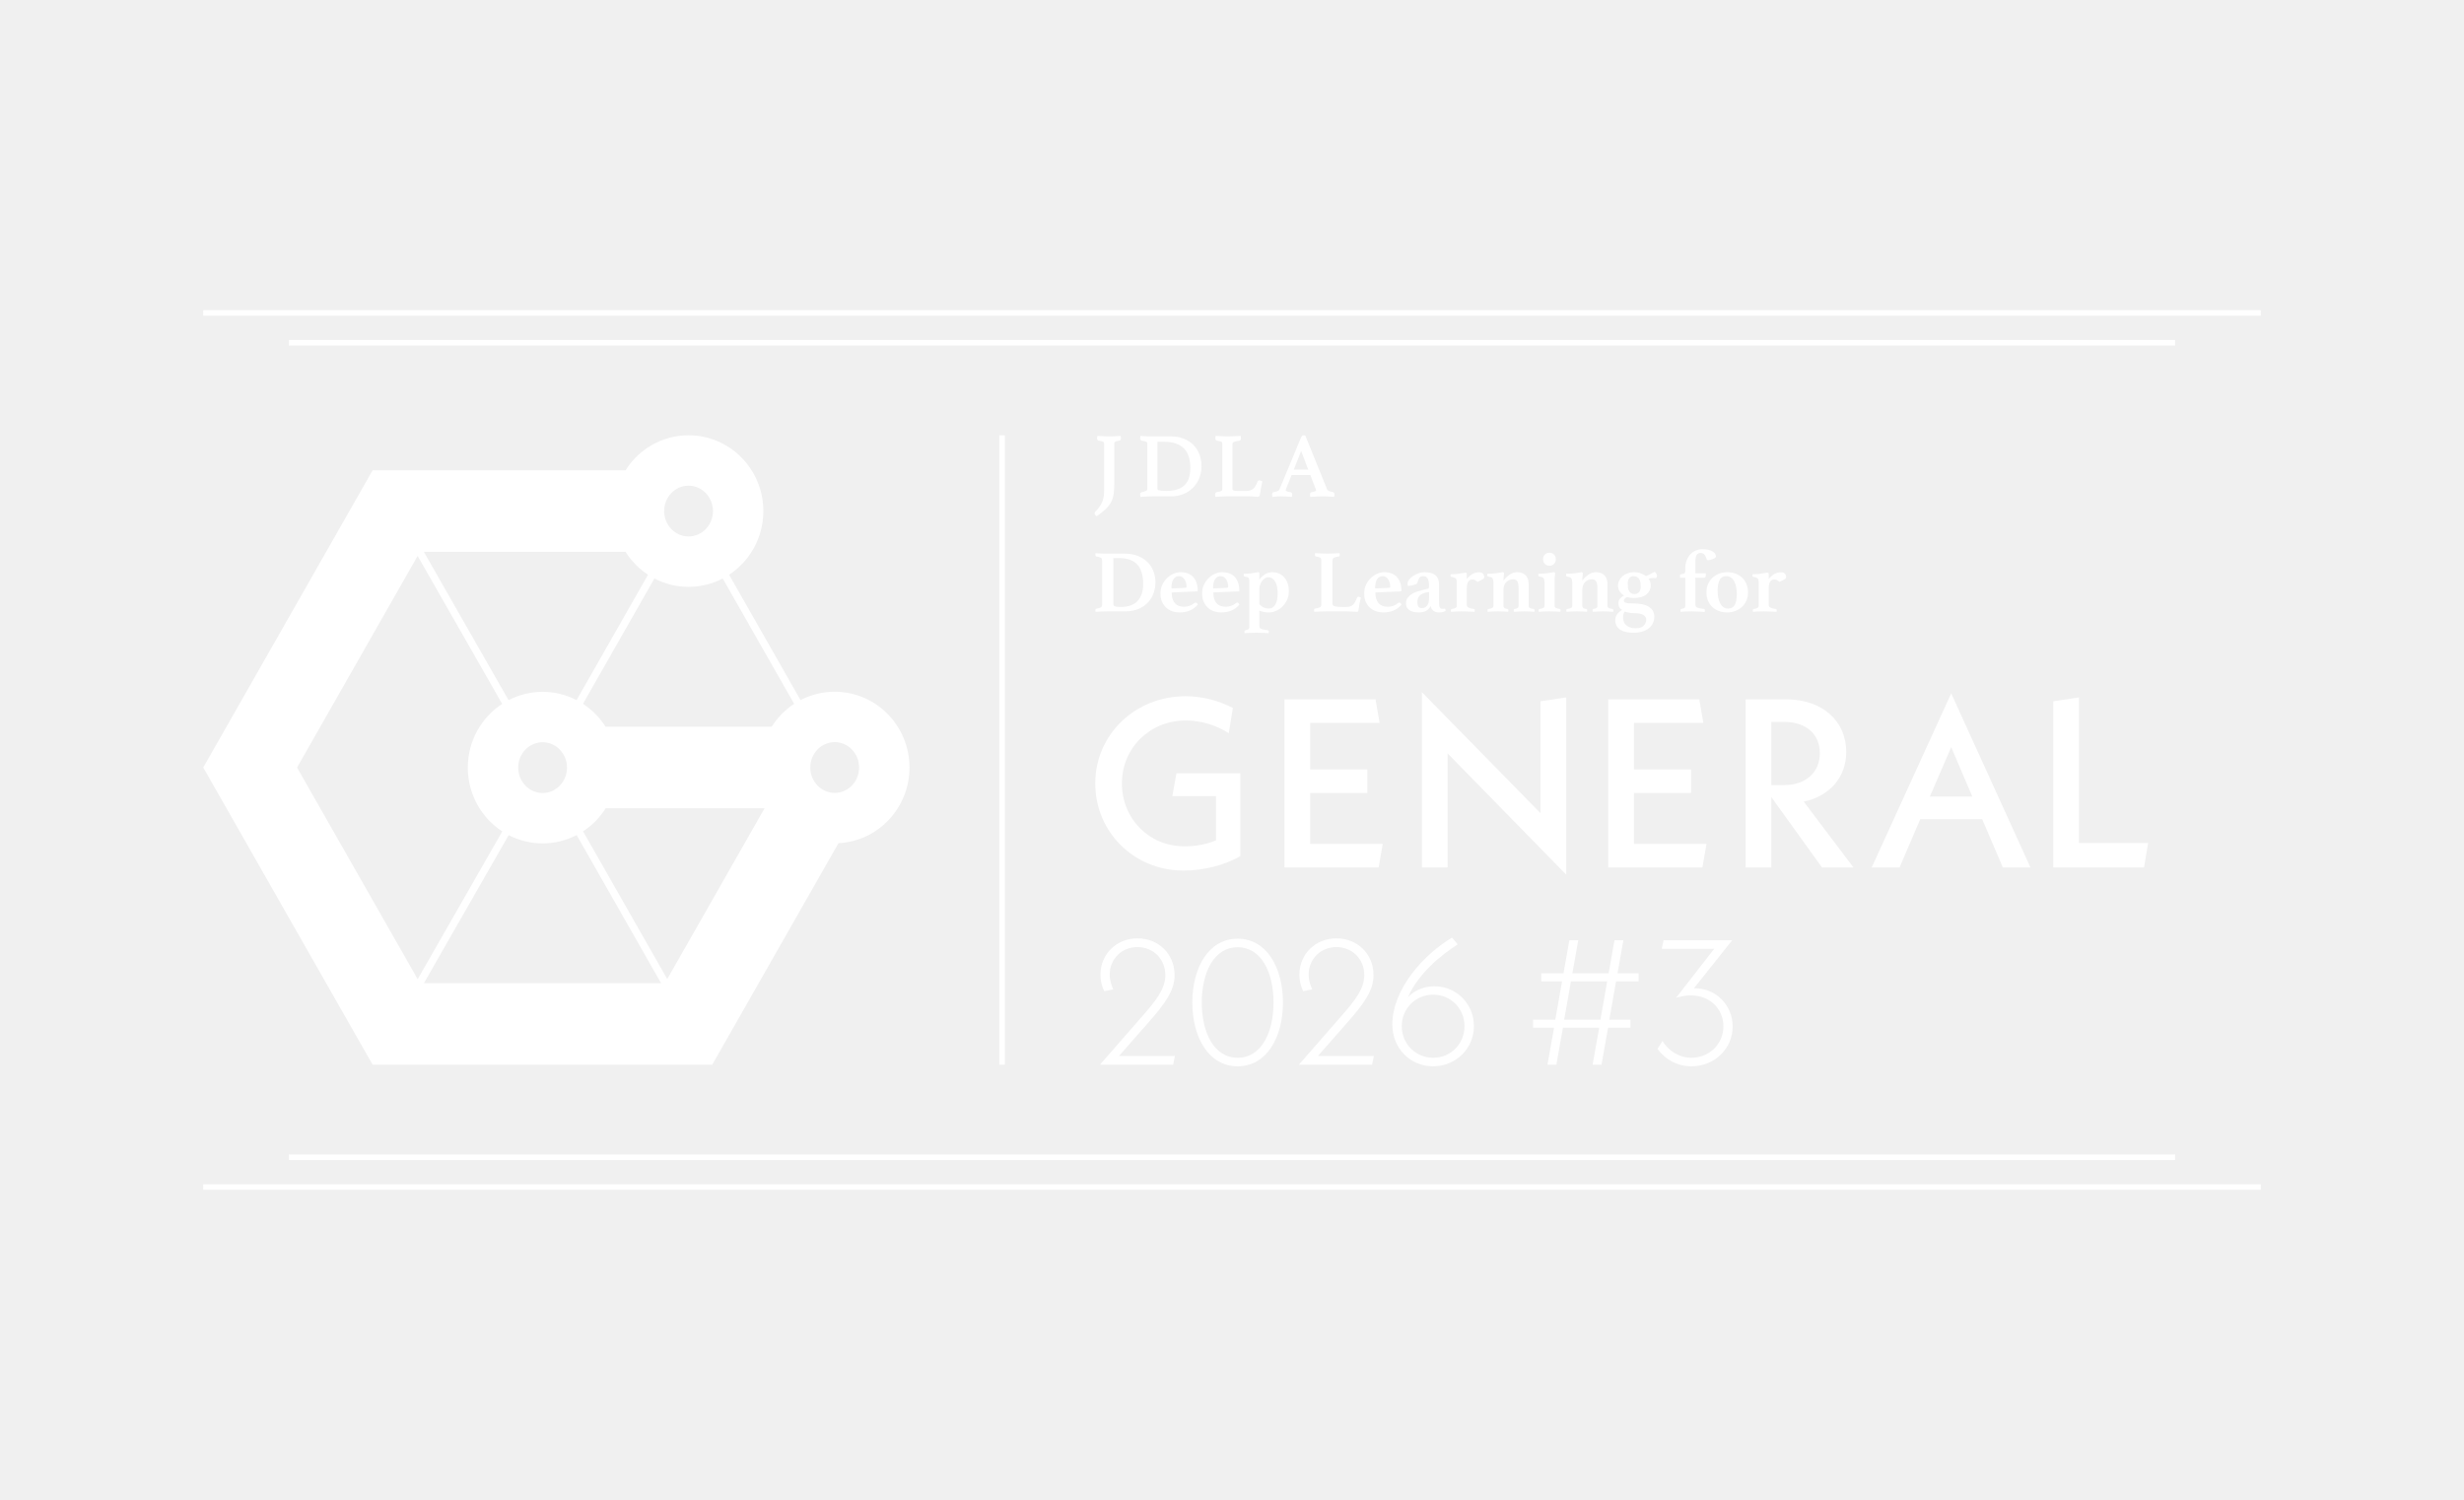
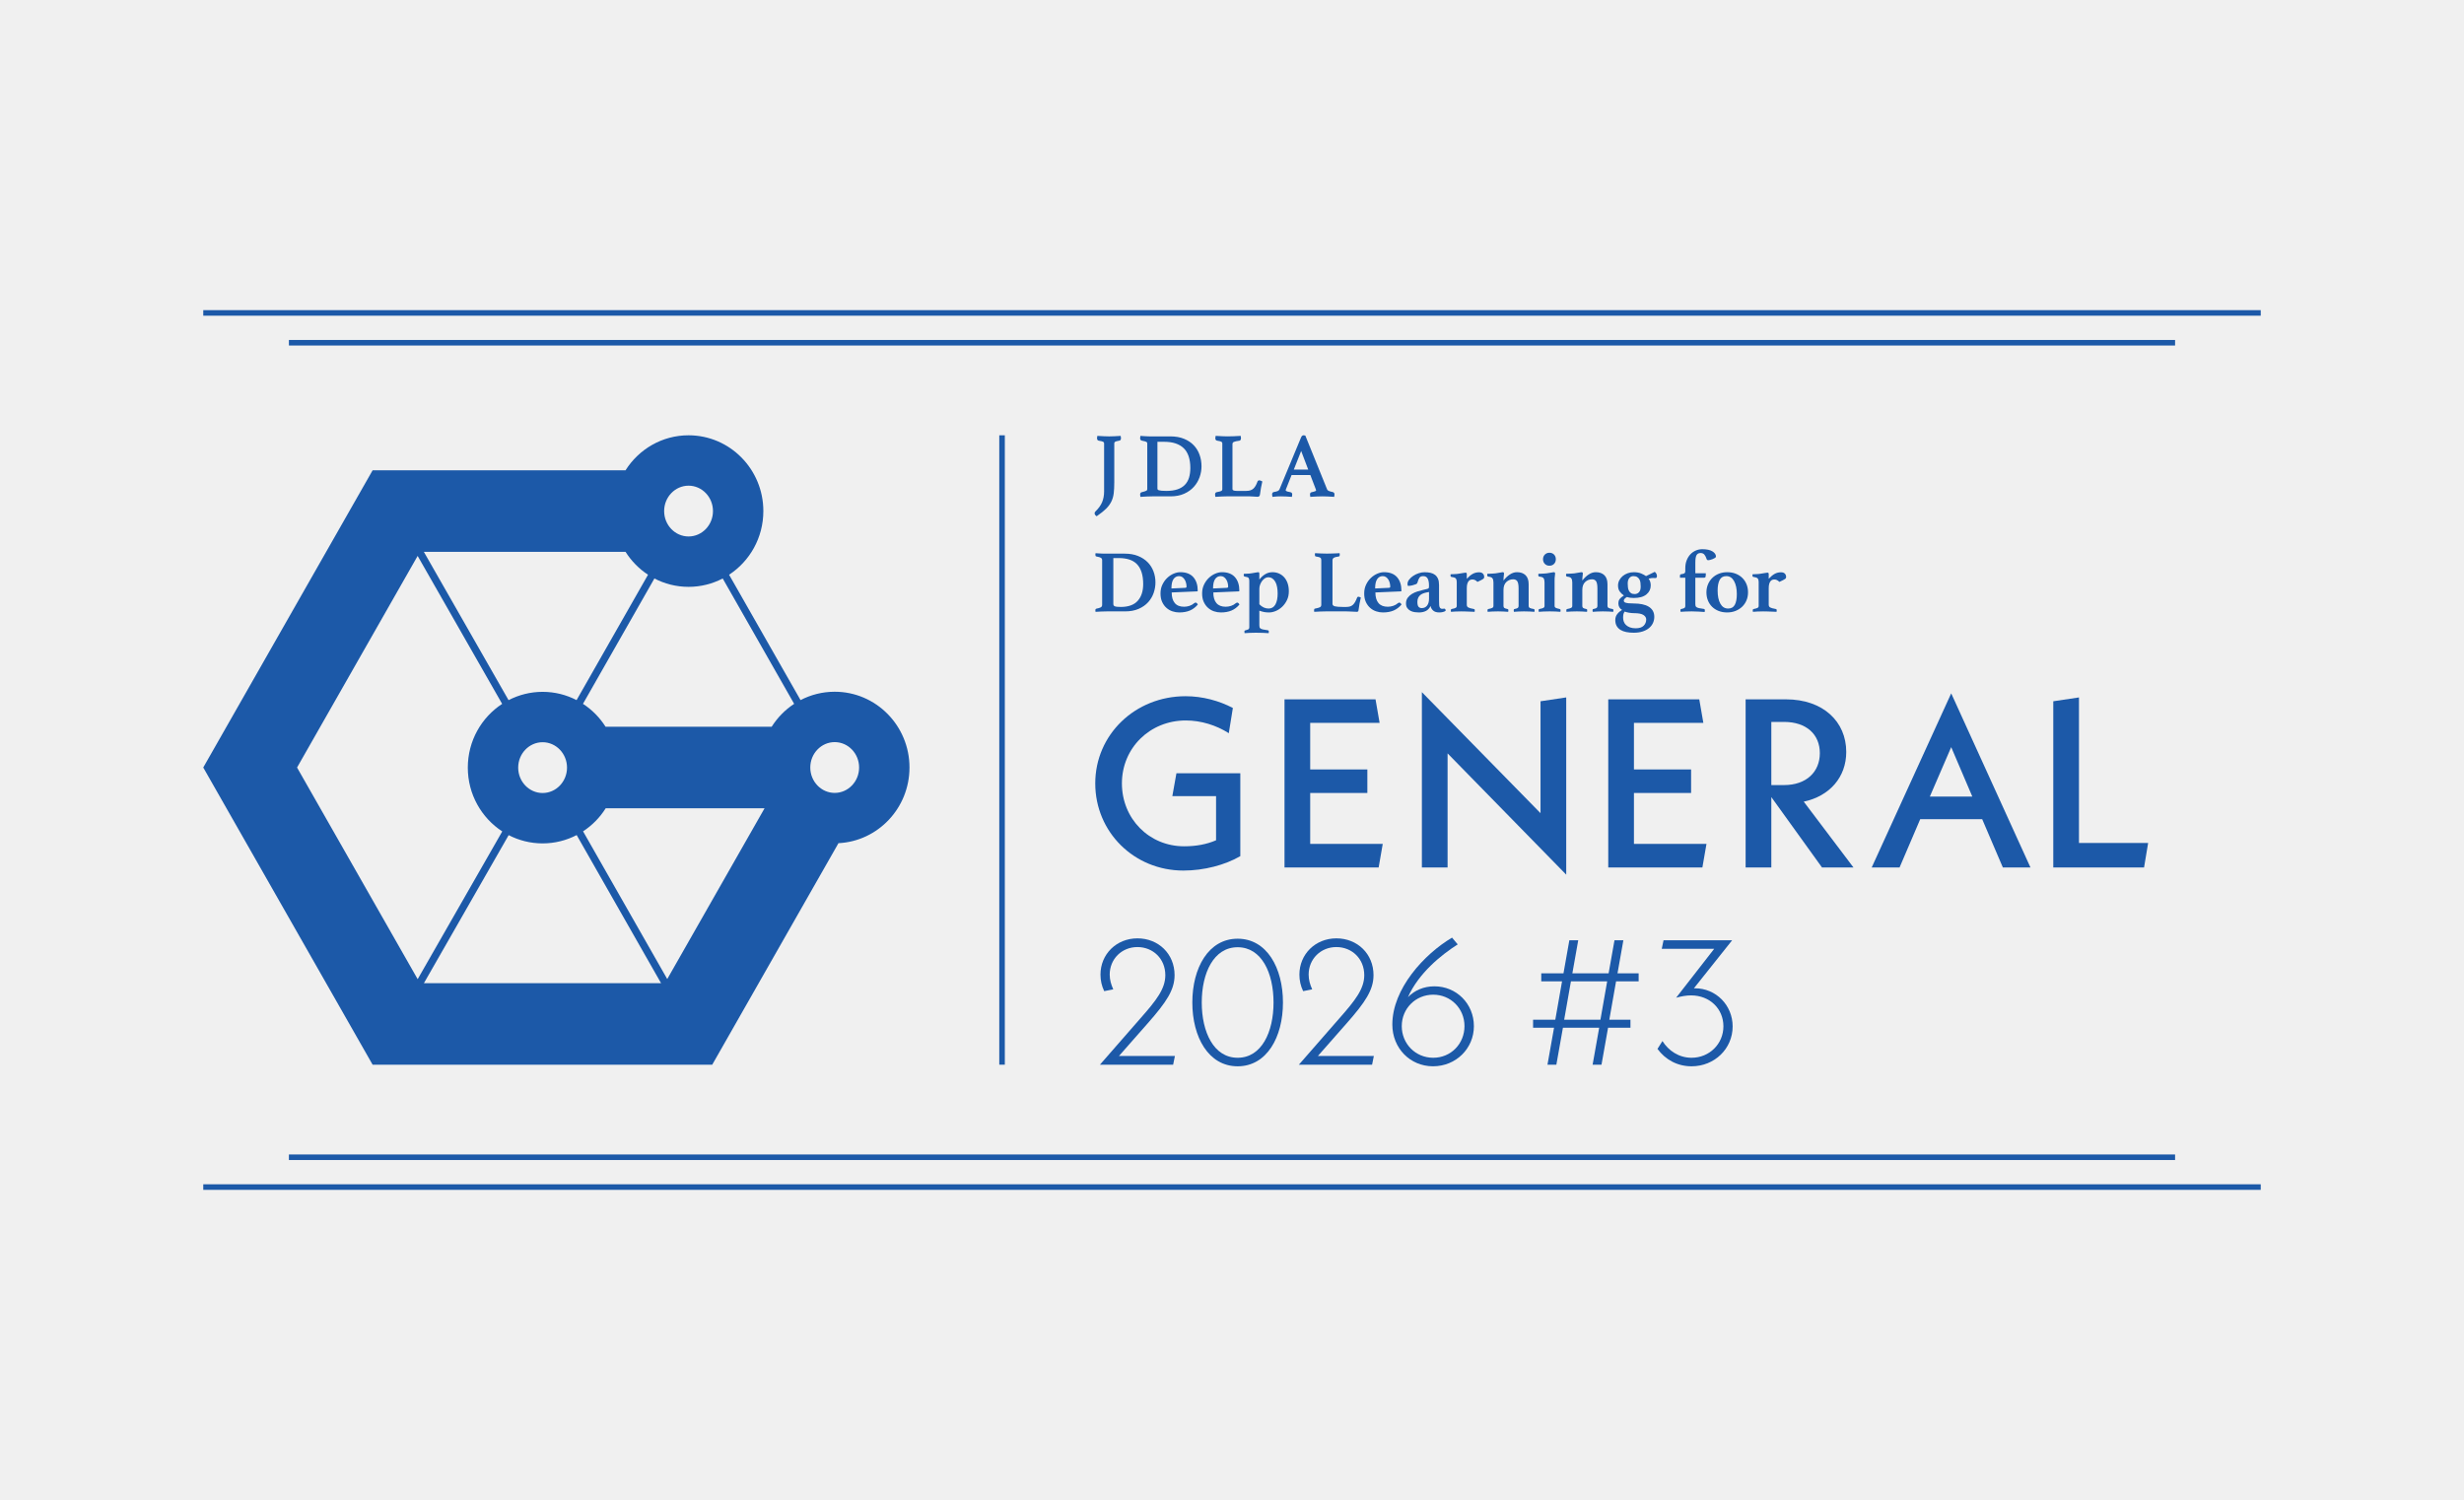
<svg xmlns="http://www.w3.org/2000/svg" id="Layer_1" data-name="Layer 1" viewBox="0 0 2800.84 1705.15">
  <defs>
    <style>
      .cls-1 {
-         fill: #fff;
+         fill: #1c59a8;
      }
    </style>
  </defs>
  <g>
    <path class="cls-1" d="M1409.87,879.07v94.18c-17.47,10.1-41.22,16.38-64.7,16.38-55.96,0-100.19-43.68-100.19-99.1s45.32-99.1,102.65-99.1c19.38,0,38.22,5.19,53.78,13.38l-4.64,28.66c-14.2-9.01-31.39-14.47-48.87-14.47-40.95,0-72.62,31.39-72.62,71.52s30.85,71.52,70.71,71.52c13.65,0,25.39-2.18,36.31-6.83v-50.23h-49.69l4.64-25.93h72.62Z" />
    <path class="cls-1" d="M1571.76,959.34l-4.64,26.75h-107.01v-191.1h103.46l4.64,26.75h-78.9v52.96h64.97v26.75h-64.97v57.88h82.44Z" />
    <path class="cls-1" d="M1780.33,994.28l-134.86-137.86v129.67h-29.21v-199.29l134.86,137.59v-127.22l29.21-4.37v201.47Z" />
    <path class="cls-1" d="M1939.76,959.34l-4.64,26.75h-107.01v-191.1h103.46l4.64,26.75h-78.9v52.96h64.97v26.75h-64.97v57.88h82.44Z" />
    <path class="cls-1" d="M2071.07,986.09l-57.6-79.99v79.99h-29.21v-191.1h45.86c42.31,0,68.52,25.39,68.52,59.79,0,28.66-18.84,50.23-48.32,56.51l56.51,74.8h-35.76ZM2013.47,892.45h14.47c25.39,0,40.68-15.01,40.68-36.31s-15.29-35.49-40.68-35.49h-14.47v71.8Z" />
    <path class="cls-1" d="M2253.16,931.22h-70.43l-23.48,54.87h-31.67l90.36-197.92,90.09,197.92h-31.39l-23.48-54.87ZM2241.96,905.56l-24.02-56.24-24.3,56.24h48.32Z" />
    <path class="cls-1" d="M2441.8,958.24l-4.64,27.85h-103.19v-188.91l29.21-4.37v165.43h78.62Z" />
  </g>
  <path class="cls-1" d="M1033.82,872.48c0-47.57-38.06-86.14-85.02-86.14-13.99,0-27.18,3.45-38.82,9.51l-81.21-142.51c23.42-15.34,38.93-42.01,38.93-72.37,0-47.57-38.06-86.14-85.02-86.14-30.12,0-56.56,15.88-71.66,39.82h-287.48l-192.5,337.82,192.5,337.83h386.06l143.48-251.8c44.96-2.26,80.73-39.91,80.73-86.03ZM902.72,800.11c-10.26,6.72-19,15.62-25.58,26.05h-188.77c-6.62-10.45-15.39-19.35-25.7-26.06l81.2-142.5c11.64,6.07,24.83,9.51,38.82,9.51s27.18-3.45,38.82-9.51l81.21,142.51ZM616.78,958.74c13.95,0,27.1-3.43,38.72-9.46l95.95,168.39h-269.61l96.36-168.32c11.58,5.99,24.68,9.39,38.58,9.39ZM644.53,872.6c0,15.92-12.45,28.87-27.75,28.87s-27.75-12.95-27.75-28.87,12.45-28.87,27.75-28.87,27.75,12.95,27.75,28.87ZM782.69,552.1c15.3,0,27.75,12.95,27.75,28.87s-12.45,28.87-27.75,28.87-27.75-12.95-27.75-28.87,12.45-28.87,27.75-28.87ZM736.61,653.34l-81.21,142.52c-11.59-6-24.71-9.4-38.61-9.4s-27.09,3.42-38.71,9.45l-96.3-168.62h229.26c6.58,10.43,15.32,19.33,25.58,26.05ZM337.67,872.48l137.06-240.53,96.07,168.21c-23.48,15.33-39.04,42.03-39.04,72.44s15.61,57.2,39.16,72.52l-96.16,167.96-137.1-240.59ZM758.46,1112.96l-95.69-167.93c10.34-6.75,19.14-15.71,25.75-26.23h180.58l-110.64,194.16ZM948.8,901.35c-15.3,0-27.75-12.95-27.75-28.87s12.45-28.87,27.75-28.87,27.75,12.95,27.75,28.87-12.45,28.87-27.75,28.87Z" />
  <g>
    <path class="cls-1" d="M1313.41,662.17c0,3.97-.67,7.91-2.02,11.82-1.35,3.91-3.43,7.42-6.26,10.56-2.83,3.13-6.43,5.66-10.81,7.58-4.38,1.92-9.56,2.88-15.55,2.88h-20.71c-1.75,0-3.79.05-6.11.15s-4.53.22-6.62.35c-.14-.27-.2-.57-.2-.91v-.81c0-.74.12-1.23.35-1.46.24-.23.52-.39.86-.45,1.95-.34,3.52-.79,4.7-1.36,1.18-.57,1.77-1.57,1.77-2.98v-50.6c0-1.35-.49-2.31-1.46-2.88-.98-.57-2.64-1.06-5-1.46-.54-.13-.88-.35-1.01-.66-.14-.3-.2-.72-.2-1.26v-.81c0-.34.07-.67.2-1.01,1.41.14,2.68.22,3.79.25,1.11.03,2.14.08,3.08.15.94.07,1.88.1,2.83.1h23.43c5.72,0,10.76.88,15.1,2.63,4.34,1.75,7.98,4.11,10.91,7.07,2.93,2.96,5.15,6.43,6.67,10.4,1.51,3.97,2.27,8.22,2.27,12.73ZM1299.47,664.09c0-5.25-.61-9.76-1.82-13.54-1.21-3.77-2.98-6.85-5.3-9.24-2.32-2.39-5.22-4.14-8.69-5.25-3.47-1.11-7.42-1.67-11.87-1.67h-6.26v51.92c0,.67.1,1.25.3,1.72.2.47.61.84,1.21,1.11.61.27,1.45.47,2.53.61,1.08.14,2.53.2,4.34.2,8.75,0,15.2-2.32,19.34-6.97,4.14-4.65,6.21-10.94,6.21-18.89Z" />
    <path class="cls-1" d="M1357.45,685.71c.6-.47,1.14-.71,1.61-.71.33,0,.72.15,1.16.45.44.3.89.89,1.36,1.77-2.63,3.1-5.64,5.37-9.04,6.82-3.4,1.45-7.42,2.17-12.07,2.17-2.63,0-5.2-.42-7.73-1.26-2.53-.84-4.8-2.15-6.82-3.94-2.02-1.78-3.65-4.02-4.9-6.72-1.25-2.69-1.87-5.92-1.87-9.7s.72-7.05,2.17-10.05c1.45-3,3.28-5.54,5.5-7.63,2.22-2.09,4.65-3.69,7.27-4.8,2.63-1.11,5.15-1.67,7.58-1.67,6.53,0,11.46,1.89,14.8,5.66,3.33,3.77,5,8.92,5,15.45,0,.47-.24.71-.71.71l-28.89,1.21c0,5.25,1.17,9.28,3.52,12.07,2.35,2.8,5.87,4.19,10.57,4.19,2.08,0,4.13-.34,6.14-1.01,2.01-.67,3.79-1.68,5.34-3.03ZM1340.21,654.9c-2.61,0-4.7,1.13-6.28,3.38-1.57,2.26-2.36,5.81-2.36,10.66l15.67-.71c1-.07,1.51-.5,1.51-1.31,0-1.28-.17-2.63-.5-4.04-.33-1.41-.85-2.71-1.56-3.89-.7-1.18-1.59-2.15-2.66-2.93-1.07-.77-2.34-1.16-3.82-1.16Z" />
    <path class="cls-1" d="M1404.76,685.71c.6-.47,1.14-.71,1.61-.71.33,0,.72.15,1.16.45.44.3.89.89,1.36,1.77-2.63,3.1-5.64,5.37-9.04,6.82-3.4,1.45-7.42,2.17-12.07,2.17-2.63,0-5.2-.42-7.73-1.26-2.53-.84-4.8-2.15-6.82-3.94-2.02-1.78-3.65-4.02-4.9-6.72-1.25-2.69-1.87-5.92-1.87-9.7s.72-7.05,2.17-10.05c1.45-3,3.28-5.54,5.5-7.63,2.22-2.09,4.65-3.69,7.27-4.8,2.63-1.11,5.15-1.67,7.58-1.67,6.53,0,11.46,1.89,14.8,5.66,3.33,3.77,5,8.92,5,15.45,0,.47-.24.71-.71.71l-28.89,1.21c0,5.25,1.17,9.28,3.52,12.07,2.35,2.8,5.87,4.19,10.57,4.19,2.08,0,4.13-.34,6.14-1.01,2.01-.67,3.79-1.68,5.34-3.03ZM1387.52,654.9c-2.61,0-4.7,1.13-6.28,3.38-1.57,2.26-2.36,5.81-2.36,10.66l15.67-.71c1-.07,1.51-.5,1.51-1.31,0-1.28-.17-2.63-.5-4.04-.33-1.41-.85-2.71-1.56-3.89-.7-1.18-1.59-2.15-2.66-2.93-1.07-.77-2.34-1.16-3.82-1.16Z" />
    <path class="cls-1" d="M1420.1,660.66c0-1.62-.25-2.81-.76-3.59-.5-.77-1.9-1.3-4.19-1.57-.94-.2-1.41-.67-1.41-1.41v-.91c0-.34.07-.64.2-.91.4,0,.98-.02,1.72-.05.74-.03,1.51-.07,2.32-.1.81-.03,1.63-.08,2.47-.15.84-.07,1.6-.17,2.27-.3,1.55-.2,3.03-.45,4.44-.76,1.41-.3,2.39-.45,2.93-.45.61,0,.99.14,1.16.4.17.27.25.64.25,1.11v6.87c1.95-2.56,4.17-4.6,6.67-6.11,2.49-1.52,5.25-2.27,8.28-2.27,2.63,0,5.07.49,7.32,1.46,2.26.98,4.23,2.39,5.91,4.24,1.68,1.85,3,4.13,3.94,6.82.94,2.69,1.41,5.76,1.41,9.19,0,3.77-.72,7.14-2.17,10.1-1.45,2.96-3.28,5.49-5.5,7.58-2.22,2.09-4.65,3.67-7.27,4.75-2.63,1.08-5.15,1.62-7.58,1.62-1.95,0-3.75-.15-5.4-.45-1.65-.3-3.52-.82-5.61-1.57v16.77c0,.81.08,1.5.25,2.07.17.57.56,1.06,1.16,1.46.61.4,1.55.76,2.83,1.06,1.28.3,3.03.59,5.25.86.87.13,1.31.64,1.31,1.52s-.07,1.48-.2,1.82c-1.75-.14-3.97-.25-6.67-.35-2.69-.1-5.32-.15-7.88-.15-2.22,0-4.46.05-6.72.15-2.26.1-4.29.22-6.11.35-.14-.67-.2-1.31-.2-1.92,0-.47.12-.79.35-.96.24-.17.49-.29.76-.35,1.88-.47,3.1-.91,3.64-1.31.54-.4.81-1.11.81-2.12v-52.42ZM1431.51,686.92c3.1,3.23,6.6,4.85,10.5,4.85,3.43,0,6.01-1.53,7.73-4.6,1.72-3.06,2.58-7.22,2.58-12.47,0-2.56-.2-4.96-.61-7.22-.4-2.26-1.04-4.21-1.92-5.86-.88-1.65-2-2.96-3.38-3.94-1.38-.98-3.01-1.46-4.9-1.46-1.28,0-2.51.39-3.69,1.16-1.18.77-2.24,1.79-3.18,3.03-.94,1.25-1.7,2.64-2.27,4.19-.57,1.55-.86,3.1-.86,4.65v17.68Z" />
    <path class="cls-1" d="M1514.64,686.41c0,1.41.91,2.36,2.73,2.83,1.82.47,4.81.71,8.99.71h3.84c1.68,0,3.15-.18,4.39-.56,1.25-.37,2.34-.99,3.28-1.87.94-.87,1.8-2,2.58-3.38.77-1.38,1.53-3.05,2.27-5,.2-.54.71-.81,1.51-.81.34,0,.74.1,1.21.3.47.2.94.4,1.41.61-.54,2.16-1.03,4.5-1.46,7.02-.44,2.53-.83,5-1.16,7.42-.07.81-.29,1.31-.66,1.52-.37.2-.76.3-1.16.3-.54,0-1.3-.03-2.27-.1-.98-.07-2.04-.12-3.18-.15-1.15-.03-2.31-.08-3.48-.15-1.18-.07-2.21-.1-3.08-.1h-22.93c-1.95,0-4.19.05-6.72.15s-4.8.22-6.82.35c-.14-.27-.2-.62-.2-1.06v-.96c0-1.01.34-1.55,1.01-1.62,2.56-.47,4.39-.98,5.5-1.52,1.11-.54,1.67-1.48,1.67-2.83v-50.6c0-.67-.07-1.23-.2-1.67-.14-.44-.4-.82-.81-1.16-.4-.34-1.03-.62-1.87-.86-.84-.23-1.97-.45-3.38-.66-.67-.2-1.01-.77-1.01-1.72v-.91c0-.4.07-.77.2-1.11,2.15.14,4.44.25,6.87.35,2.42.1,4.58.15,6.46.15.94,0,2.02-.02,3.23-.05,1.21-.03,2.47-.07,3.79-.1,1.31-.03,2.63-.08,3.94-.15,1.31-.07,2.51-.13,3.59-.2.07.34.12.71.15,1.11.03.4.05.71.05.91,0,.94-.34,1.52-1.01,1.72-2.9.4-4.83.93-5.81,1.57-.98.64-1.46,1.63-1.46,2.98v49.29Z" />
    <path class="cls-1" d="M1588.99,685.71c.6-.47,1.14-.71,1.61-.71.33,0,.72.15,1.16.45.44.3.89.89,1.36,1.77-2.63,3.1-5.64,5.37-9.04,6.82-3.4,1.45-7.42,2.17-12.07,2.17-2.63,0-5.2-.42-7.73-1.26-2.53-.84-4.8-2.15-6.82-3.94-2.02-1.78-3.65-4.02-4.9-6.72-1.25-2.69-1.87-5.92-1.87-9.7s.72-7.05,2.17-10.05c1.45-3,3.28-5.54,5.5-7.63,2.22-2.09,4.65-3.69,7.27-4.8,2.63-1.11,5.15-1.67,7.58-1.67,6.53,0,11.46,1.89,14.8,5.66,3.33,3.77,5,8.92,5,15.45,0,.47-.24.71-.71.71l-28.89,1.21c0,5.25,1.17,9.28,3.52,12.07,2.35,2.8,5.87,4.19,10.57,4.19,2.08,0,4.13-.34,6.14-1.01,2.01-.67,3.79-1.68,5.34-3.03ZM1571.76,654.9c-2.61,0-4.7,1.13-6.28,3.38-1.57,2.26-2.36,5.81-2.36,10.66l15.67-.71c1-.07,1.51-.5,1.51-1.31,0-1.28-.17-2.63-.5-4.04-.33-1.41-.85-2.71-1.56-3.89-.7-1.18-1.59-2.15-2.66-2.93-1.07-.77-2.34-1.16-3.82-1.16Z" />
    <path class="cls-1" d="M1641.74,691.87c1.01,0,1.51.84,1.51,2.53-.88.61-1.97,1.06-3.28,1.36-1.31.3-2.64.45-3.99.45-3.03,0-5.35-.74-6.97-2.22-1.62-1.48-2.56-3.2-2.83-5.15-1.35,2.69-3.15,4.6-5.4,5.71-2.26,1.11-4.9,1.67-7.93,1.67-1.41,0-2.98-.12-4.7-.35-1.72-.24-3.3-.72-4.75-1.46-1.45-.74-2.68-1.78-3.69-3.13-1.01-1.35-1.51-3.13-1.51-5.35,0-2.49.64-4.61,1.92-6.36,1.28-1.75,2.88-3.21,4.8-4.39,1.92-1.18,4.02-2.12,6.31-2.83,2.29-.71,4.44-1.3,6.46-1.77.87-.2,1.78-.42,2.73-.66.94-.23,1.68-.42,2.22-.56.74-.2,1.21-.49,1.41-.86.2-.37.3-1.33.3-2.88,0-3.43-.5-6.08-1.51-7.93-1.01-1.85-2.73-2.78-5.15-2.78-1.95,0-3.35.61-4.19,1.82-.84,1.21-1.63,3.13-2.37,5.76-.2.74-.79,1.3-1.77,1.67-.98.37-2.21.76-3.69,1.16-.81.2-1.63.37-2.47.51-.84.14-1.6.2-2.27.2-.4,0-.67-.15-.81-.45-.14-.3-.2-.89-.2-1.77,0-1.68.62-3.33,1.87-4.95,1.25-1.62,2.81-3.05,4.7-4.29,1.88-1.25,3.96-2.24,6.21-2.98,2.25-.74,4.43-1.11,6.51-1.11,2.49,0,4.75.22,6.77.66,2.02.44,3.75,1.21,5.2,2.32,1.45,1.11,2.58,2.59,3.38,4.43.81,1.85,1.21,4.22,1.21,7.1v17.73c0,2.35.05,4.07.15,5.14.1,1.07.29,1.88.56,2.42.61,1.21,1.55,1.81,2.83,1.81.54,0,.99-.03,1.36-.1.37-.07.72-.1,1.06-.1ZM1624.37,672.98l-2.22.4c-1.55.27-3,.66-4.34,1.16-1.35.5-2.51,1.18-3.48,2.02-.98.84-1.75,1.89-2.32,3.13-.57,1.25-.86,2.74-.86,4.5,0,2.63.42,4.46,1.26,5.5.84,1.04,2.07,1.57,3.69,1.57,2.56,0,4.58-.94,6.06-2.83,1.48-1.88,2.22-4.51,2.22-7.88v-7.58Z" />
    <path class="cls-1" d="M1681.24,650.56c1.95,0,3.42.5,4.39,1.52.98,1.01,1.46,2.29,1.46,3.84,0,.47-.08.88-.25,1.21-.17.34-.54.71-1.11,1.11-.57.4-1.36.86-2.37,1.36-1.01.51-2.32,1.13-3.94,1.87-1.08-1.08-2.07-1.8-2.98-2.17-.91-.37-1.8-.56-2.68-.56-.81,0-1.6.14-2.37.4-.77.27-1.46.79-2.07,1.57-.61.77-1.09,1.8-1.46,3.08-.37,1.28-.55,2.93-.55,4.95v18.79c0,1.35.54,2.34,1.62,2.98,1.08.64,3.2,1.23,6.36,1.77.74.14,1.11.57,1.11,1.31,0,.94-.07,1.58-.2,1.92-.88-.07-1.95-.12-3.23-.15-1.28-.03-2.63-.09-4.04-.15-1.41-.07-2.81-.12-4.19-.15-1.38-.03-2.61-.05-3.69-.05-2.56,0-4.75.05-6.57.15-1.82.1-3.54.22-5.15.35-.14-.34-.2-.98-.2-1.92,0-.74.37-1.18,1.11-1.31,2.15-.4,3.64-.84,4.44-1.31.81-.47,1.21-1.21,1.21-2.22v-27.17c0-1.55-.29-2.79-.86-3.74-.57-.94-2.17-1.58-4.8-1.92-.94-.13-1.41-.64-1.41-1.52v-.81c0-.34.07-.61.2-.81.4,0,.98-.02,1.72-.05.74-.03,1.55-.07,2.42-.1.87-.03,1.75-.08,2.63-.15.88-.07,1.65-.17,2.32-.3,1.48-.2,3.01-.45,4.6-.76,1.58-.3,2.64-.45,3.18-.45.94,0,1.42.5,1.42,1.52v5.45c2.36-2.56,4.61-4.43,6.77-5.61,2.15-1.18,4.55-1.77,7.17-1.77Z" />
    <path class="cls-1" d="M1737.6,688.84c0,.94.4,1.67,1.21,2.17.81.5,2.29.93,4.44,1.26.27.07.52.19.76.35.23.17.35.49.35.96,0,.4-.02.76-.05,1.06-.04.3-.08.59-.15.86-1.75-.14-3.5-.25-5.25-.35-1.75-.1-3.94-.15-6.57-.15-2.16,0-4.18.05-6.06.15-1.89.1-3.7.22-5.45.35-.14-.34-.2-.98-.2-1.92,0-.74.37-1.18,1.11-1.31,1.75-.34,2.93-.74,3.54-1.21.61-.47.91-1.21.91-2.22v-19.8c0-3.97-.49-6.72-1.46-8.23-.98-1.52-2.54-2.27-4.7-2.27-3.03,0-5.62,1.03-7.78,3.08-2.16,2.05-3.23,5.1-3.23,9.14v18.08c0,1.01.3,1.75.91,2.22.61.47,1.78.88,3.54,1.21.74.14,1.11.57,1.11,1.31,0,.94-.07,1.58-.2,1.92-1.75-.14-3.57-.25-5.45-.35-1.89-.1-3.91-.15-6.06-.15-2.63,0-4.83.05-6.62.15s-3.52.22-5.2.35c-.07-.27-.12-.56-.15-.86-.04-.3-.05-.66-.05-1.06,0-.47.12-.79.35-.96.24-.17.49-.29.76-.35,2.15-.4,3.64-.84,4.44-1.31.81-.47,1.21-1.21,1.21-2.22v-26.67c0-2.02-.37-3.57-1.11-4.65-.74-1.08-2.29-1.72-4.65-1.92-.88-.2-1.31-.74-1.31-1.62v-.76c0-.3.07-.59.2-.86.4,0,.99-.02,1.77-.05.77-.03,1.6-.07,2.48-.1.87-.03,1.75-.08,2.63-.15.87-.07,1.68-.13,2.42-.2,1.68-.2,3.3-.47,4.85-.81,1.55-.34,2.59-.51,3.13-.51,1.08,0,1.62.51,1.62,1.52,0,.74-.1,1.72-.3,2.93-.2,1.21-.3,2.9-.3,5.05,2.15-2.83,4.54-5.12,7.17-6.87,2.63-1.75,5.35-2.63,8.18-2.63,4.11,0,7.34,1.15,9.7,3.43,2.36,2.29,3.54,5.72,3.54,10.3v24.65Z" />
    <path class="cls-1" d="M1761.34,695c-2.63,0-4.88.05-6.77.15-1.89.1-3.7.22-5.45.35-.14-.67-.2-1.31-.2-1.92,0-.47.12-.79.35-.96.24-.17.49-.29.76-.35,2.15-.4,3.64-.84,4.44-1.31.81-.47,1.21-1.21,1.21-2.22v-26.67c0-2.02-.34-3.57-1.01-4.65-.67-1.08-2.26-1.72-4.75-1.92-.88-.13-1.31-.67-1.31-1.62v-.76c0-.3.07-.59.2-.86.4,0,.99-.02,1.77-.05.77-.03,1.6-.07,2.48-.1.87-.03,1.75-.08,2.63-.15.87-.07,1.68-.13,2.42-.2,1.68-.2,3.3-.47,4.85-.81,1.55-.34,2.59-.51,3.13-.51,1.08,0,1.62.51,1.62,1.52,0,.74-.1,1.72-.3,2.93-.2,1.21-.3,2.9-.3,5.05v28.79c0,1.01.44,1.75,1.31,2.22.87.47,2.32.91,4.34,1.31.74.14,1.11.57,1.11,1.31v1.01c0,.34-.07.64-.2.91-1.68-.14-3.5-.25-5.46-.35-1.95-.1-4.24-.15-6.87-.15ZM1753.97,635.71c0-2.15.69-3.92,2.07-5.3,1.38-1.38,3.11-2.07,5.2-2.07s3.91.69,5.25,2.07c1.35,1.38,2.02,3.15,2.02,5.3s-.67,3.92-2.02,5.3c-1.35,1.38-3.1,2.07-5.25,2.07s-3.82-.69-5.2-2.07c-1.38-1.38-2.07-3.15-2.07-5.3Z" />
    <path class="cls-1" d="M1827.2,688.84c0,.94.4,1.67,1.21,2.17.81.5,2.29.93,4.44,1.26.27.07.52.19.76.35.23.17.35.49.35.96,0,.4-.02.76-.05,1.06-.04.3-.08.59-.15.86-1.75-.14-3.5-.25-5.25-.35-1.75-.1-3.94-.15-6.57-.15-2.16,0-4.18.05-6.06.15-1.89.1-3.7.22-5.45.35-.14-.34-.2-.98-.2-1.92,0-.74.37-1.18,1.11-1.31,1.75-.34,2.93-.74,3.54-1.21.61-.47.91-1.21.91-2.22v-19.8c0-3.97-.49-6.72-1.46-8.23-.98-1.52-2.54-2.27-4.7-2.27-3.03,0-5.62,1.03-7.78,3.08-2.16,2.05-3.23,5.1-3.23,9.14v18.08c0,1.01.3,1.75.91,2.22.61.47,1.78.88,3.54,1.21.74.14,1.11.57,1.11,1.31,0,.94-.07,1.58-.2,1.92-1.75-.14-3.57-.25-5.45-.35-1.89-.1-3.91-.15-6.06-.15-2.63,0-4.83.05-6.62.15s-3.52.22-5.2.35c-.07-.27-.12-.56-.15-.86-.04-.3-.05-.66-.05-1.06,0-.47.12-.79.35-.96.24-.17.49-.29.76-.35,2.15-.4,3.64-.84,4.44-1.31.81-.47,1.21-1.21,1.21-2.22v-26.67c0-2.02-.37-3.57-1.11-4.65-.74-1.08-2.29-1.72-4.65-1.92-.88-.2-1.31-.74-1.31-1.62v-.76c0-.3.07-.59.2-.86.4,0,.99-.02,1.77-.05.77-.03,1.6-.07,2.48-.1.87-.03,1.75-.08,2.63-.15.87-.07,1.68-.13,2.42-.2,1.68-.2,3.3-.47,4.85-.81,1.55-.34,2.59-.51,3.13-.51,1.08,0,1.62.51,1.62,1.52,0,.74-.1,1.72-.3,2.93-.2,1.21-.3,2.9-.3,5.05,2.15-2.83,4.54-5.12,7.17-6.87,2.63-1.75,5.35-2.63,8.18-2.63,4.11,0,7.34,1.15,9.7,3.43,2.36,2.29,3.54,5.72,3.54,10.3v24.65Z" />
    <path class="cls-1" d="M1843.77,693.28c-1.35-.74-2.37-1.75-3.08-3.03-.71-1.28-1.06-2.69-1.06-4.24,0-2.15.5-3.87,1.52-5.15,1.01-1.28,2.59-2.59,4.75-3.94-1.75-1.14-3.3-2.61-4.65-4.39-1.35-1.78-2.02-4.09-2.02-6.92,0-2.15.49-4.16,1.46-6.01.98-1.85,2.27-3.45,3.89-4.8,1.62-1.35,3.5-2.41,5.66-3.18,2.15-.77,4.44-1.16,6.87-1.16,3.3,0,6.11.49,8.43,1.46,2.32.98,4.16,1.97,5.5,2.98l9.9-4.85c.81.54,1.43,1.26,1.87,2.17.44.91.66,1.77.66,2.58,0,.67-.14,1.23-.4,1.67-.27.44-.78.66-1.52.66-.27,0-.67-.02-1.21-.05-.54-.03-.98-.05-1.31-.05-.74,0-1.48.05-2.22.15-.74.1-1.68.32-2.83.66,1.62,2.09,2.42,4.65,2.42,7.68,0,4.11-1.63,7.51-4.9,10.2-3.27,2.69-8.06,4.04-14.39,4.04-1.41,0-2.76-.08-4.04-.25-1.28-.17-2.49-.45-3.64-.86-1.35.74-2.29,1.46-2.83,2.17-.54.71-.81,1.33-.81,1.87s.13,1.01.4,1.41c.27.4.81.74,1.62,1.01.81.27,1.97.49,3.49.66,1.51.17,3.52.25,6.01.25,3.37,0,6.46.29,9.29.86,2.83.57,5.27,1.46,7.32,2.68,2.05,1.21,3.65,2.78,4.8,4.7,1.14,1.92,1.72,4.22,1.72,6.92,0,2.42-.49,4.73-1.46,6.92-.98,2.19-2.44,4.11-4.39,5.76-1.95,1.65-4.39,2.96-7.32,3.94-2.93.98-6.35,1.46-10.25,1.46-3.03,0-5.83-.25-8.38-.76-2.56-.51-4.76-1.33-6.62-2.47-1.85-1.15-3.3-2.63-4.34-4.44-1.04-1.82-1.57-4.08-1.57-6.77s.76-4.9,2.27-6.82c1.52-1.92,3.32-3.48,5.4-4.7ZM1846.8,695.2c-.74.94-1.23,1.99-1.46,3.13-.24,1.14-.35,2.39-.35,3.74,0,1.55.25,3.05.76,4.5.5,1.45,1.33,2.73,2.47,3.84,1.14,1.11,2.63,2.02,4.44,2.73s4.01,1.06,6.57,1.06c4.17,0,7.22-.98,9.14-2.93,1.92-1.95,2.88-4.31,2.88-7.07,0-2.02-1.04-3.72-3.13-5.1-2.09-1.38-5.62-2.07-10.61-2.07-1.75,0-3.64-.17-5.66-.5-2.02-.34-3.7-.77-5.05-1.31ZM1858.11,675.3c1.95,0,3.59-.67,4.9-2.02,1.31-1.35,1.97-3.5,1.97-6.46,0-1.48-.09-2.93-.25-4.34-.17-1.41-.56-2.68-1.16-3.79-.61-1.11-1.46-2.02-2.58-2.73s-2.58-1.06-4.39-1.06-3.33.74-4.55,2.22c-1.21,1.48-1.82,3.5-1.82,6.06,0,1.55.08,3.05.25,4.49.17,1.45.54,2.73,1.11,3.84.57,1.11,1.36,2.02,2.37,2.73,1.01.71,2.39,1.06,4.14,1.06Z" />
    <path class="cls-1" d="M1915.68,656.72h-6.06v-2.63c0-.67.32-1.09.96-1.26.64-.17,1.33-.3,2.07-.4.74-.1,1.43-.35,2.07-.76.64-.4.96-1.21.96-2.42v-3.23c0-3.43.54-6.5,1.62-9.19,1.08-2.69,2.51-4.97,4.29-6.82,1.78-1.85,3.84-3.27,6.16-4.24,2.32-.98,4.73-1.46,7.22-1.46,5.05,0,8.9.83,11.57,2.47,2.66,1.65,3.99,3.62,3.99,5.91,0,.54-.39,1.06-1.16,1.57-.77.5-1.65.94-2.63,1.31-.98.37-1.92.67-2.83.91-.91.24-1.53.35-1.87.35-.61,0-1.08-.1-1.41-.3s-.61-.64-.81-1.31c-.54-1.75-1.31-3.28-2.32-4.6-1.01-1.31-2.49-1.97-4.44-1.97-2.16,0-3.69.81-4.6,2.42-.91,1.62-1.36,4.44-1.36,8.48v12.12h11.92c0,1.89-.1,3.2-.3,3.94-.2.74-.77,1.11-1.72,1.11h-9.9v30c0,.81.08,1.5.25,2.07.17.57.56,1.06,1.16,1.46.61.4,1.55.76,2.83,1.06,1.28.3,3.03.59,5.25.86.87.14,1.31.61,1.31,1.41,0,.27-.02.62-.05,1.06-.04.44-.08.79-.15,1.06-1.68-.14-3.89-.29-6.62-.45-2.73-.17-5.4-.25-8.03-.25-2.36,0-4.63.05-6.82.15-2.19.1-4.16.22-5.91.35-.14-.67-.2-1.31-.2-1.92,0-.74.37-1.18,1.11-1.31,1.88-.4,3.1-.82,3.64-1.26.54-.44.81-1.16.81-2.17v-32.12Z" />
    <path class="cls-1" d="M1939.71,673.38c0-3.3.59-6.35,1.77-9.14,1.18-2.79,2.81-5.22,4.9-7.27,2.09-2.05,4.58-3.65,7.47-4.8,2.89-1.14,6.06-1.72,9.5-1.72s6.8.57,9.7,1.72c2.89,1.15,5.39,2.74,7.47,4.8,2.09,2.05,3.69,4.48,4.8,7.27,1.11,2.79,1.67,5.84,1.67,9.14s-.59,6.35-1.77,9.14c-1.18,2.8-2.83,5.2-4.95,7.22-2.12,2.02-4.63,3.6-7.52,4.75-2.9,1.14-6.06,1.72-9.5,1.72s-6.8-.57-9.7-1.72c-2.9-1.14-5.37-2.73-7.42-4.75-2.06-2.02-3.64-4.43-4.75-7.22-1.11-2.79-1.67-5.84-1.67-9.14ZM1952.44,671.36c0,6.2,1.03,11.15,3.08,14.85,2.05,3.7,5,5.56,8.84,5.56,3.57,0,6.11-1.43,7.63-4.29,1.52-2.86,2.27-6.88,2.27-12.07,0-6.13-1.04-11.08-3.13-14.85-2.09-3.77-5.02-5.66-8.79-5.66-3.57,0-6.11,1.46-7.63,4.39-1.51,2.93-2.27,6.95-2.27,12.07Z" />
    <path class="cls-1" d="M2024.45,650.56c1.95,0,3.42.5,4.39,1.52.98,1.01,1.46,2.29,1.46,3.84,0,.47-.08.88-.25,1.21-.17.34-.54.71-1.11,1.11-.57.4-1.36.86-2.37,1.36-1.01.51-2.32,1.13-3.94,1.87-1.08-1.08-2.07-1.8-2.98-2.17-.91-.37-1.8-.56-2.68-.56-.81,0-1.6.14-2.37.4-.77.27-1.46.79-2.07,1.57-.61.77-1.09,1.8-1.46,3.08-.37,1.28-.55,2.93-.55,4.95v18.79c0,1.35.54,2.34,1.62,2.98,1.08.64,3.2,1.23,6.36,1.77.74.14,1.11.57,1.11,1.31,0,.94-.07,1.58-.2,1.92-.88-.07-1.95-.12-3.23-.15-1.28-.03-2.63-.09-4.04-.15-1.41-.07-2.81-.12-4.19-.15-1.38-.03-2.61-.05-3.69-.05-2.56,0-4.75.05-6.57.15-1.82.1-3.54.22-5.15.35-.14-.34-.2-.98-.2-1.92,0-.74.37-1.18,1.11-1.31,2.15-.4,3.64-.84,4.44-1.31.81-.47,1.21-1.21,1.21-2.22v-27.17c0-1.55-.29-2.79-.86-3.74-.57-.94-2.17-1.58-4.8-1.92-.94-.13-1.41-.64-1.41-1.52v-.81c0-.34.07-.61.2-.81.4,0,.98-.02,1.72-.05.74-.03,1.55-.07,2.42-.1.87-.03,1.75-.08,2.63-.15.88-.07,1.65-.17,2.32-.3,1.48-.2,3.01-.45,4.6-.76,1.58-.3,2.64-.45,3.18-.45.94,0,1.42.5,1.42,1.52v5.45c2.36-2.56,4.61-4.43,6.77-5.61,2.15-1.18,4.55-1.77,7.17-1.77Z" />
  </g>
  <g>
    <path class="cls-1" d="M1335.54,1200.41l-2.02,9.9h-83.22l46.05-52.72c18.18-20.6,28.28-33.53,28.28-49.08,0-18.58-13.94-31.92-31.71-31.92s-31.51,13.53-31.51,31.31c0,6.06,1.62,11.31,4.04,16.77l-10.3,2.02c-2.83-5.86-4.24-12.12-4.24-18.79,0-23.23,18.18-41.21,42.02-41.21s42.22,17.57,42.22,41.81c0,16.77-9.29,30.7-30.5,54.74l-32.72,37.17h63.63Z" />
    <path class="cls-1" d="M1355.33,1139.61c0-39.39,18.38-72.52,51.51-72.52s51.51,33.13,51.51,72.52-18.38,72.52-51.51,72.52-51.51-33.13-51.51-72.52ZM1447.64,1139.61c0-33.53-13.53-62.82-40.8-62.82s-40.8,29.29-40.8,62.82,13.53,62.82,40.8,62.82,40.8-29.29,40.8-62.82Z" />
    <path class="cls-1" d="M1561.67,1200.41l-2.02,9.9h-83.22l46.05-52.72c18.18-20.6,28.28-33.53,28.28-49.08,0-18.58-13.94-31.92-31.71-31.92s-31.51,13.53-31.51,31.31c0,6.06,1.62,11.31,4.04,16.77l-10.3,2.02c-2.83-5.86-4.24-12.12-4.24-18.79,0-23.23,18.18-41.21,42.02-41.21s42.22,17.57,42.22,41.81c0,16.77-9.29,30.7-30.5,54.74l-32.72,37.17h63.63Z" />
    <path class="cls-1" d="M1675.39,1166.47c0,25.45-20.4,45.65-46.46,45.65s-46.26-20.6-46.26-47.47c0-40.6,36.16-79.99,67.87-98.78l6.46,7.68c-18.99,12.12-44.44,32.72-56.56,59.99,7.47-7.68,17.78-12.32,30.1-12.32,25.05,0,44.84,19.8,44.84,45.25ZM1664.69,1166.47c0-20-15.55-35.75-35.55-35.75s-35.75,15.76-35.75,35.75,15.55,35.96,35.75,35.96,35.55-15.96,35.55-35.96Z" />
    <path class="cls-1" d="M1836.99,1115.57l-7.68,43.63h24.04v9.09h-25.45l-7.47,42.02h-10.1l7.47-42.02h-41.21l-7.47,42.02h-10.1l7.47-42.02h-23.83v-9.09h25.25l7.68-43.63h-23.63v-9.09h25.25l6.67-37.57h10.1l-6.67,37.57h41.21l6.67-37.57h10.1l-6.67,37.57h24.04v9.09h-25.65ZM1826.89,1115.57h-41.21l-7.68,43.63h41.21l7.68-43.63Z" />
    <path class="cls-1" d="M1969.5,1166.88c0,25.25-20.6,45.25-46.66,45.25-16.36,0-29.9-7.68-38.78-19.8l5.66-8.89c6.87,10.91,18.58,18.99,33.13,18.99,20.2,0,36.16-15.76,36.16-35.75s-15.55-35.15-36.76-35.15c-5.45,0-10.91,1.01-16.97,2.63l43.23-55.55h-59.59l2.02-9.7h77.97l-43.43,54.54h1.21c23.63,0,42.82,18.99,42.82,43.43Z" />
  </g>
  <g>
    <path class="cls-1" d="M1245.97,586.41c-1.14-.87-1.72-1.85-1.72-2.92,0-.74.28-1.42.8-1.94,3.63-3.5,6.22-7.08,7.72-10.67,1.5-3.6,2.27-7.75,2.27-12.33v-54.26c0-1.31-.56-1.78-.99-2.03-.6-.35-1.98-.87-5.18-1.34-.6-.12-1.88-.61-1.88-2.73,0-.46.07-1.06.22-1.83l.18-.86s5.28.31,7.62.41c2.33.1,4.26.16,5.81.16s3.56-.05,5.8-.16c2.27-.1,4.38-.22,6.34-.35l.88-.06.17.87c.15.76.22,1.36.22,1.82,0,2.3-1.42,2.68-2.03,2.74-2.87.45-4.14.97-4.7,1.31-.38.25-.9.73-.9,2.05v44.08c0,4.77-.21,8.92-.61,12.33-.43,3.5-1.35,6.7-2.75,9.53-1.4,2.84-3.42,5.56-5.99,8.11-2.55,2.51-5.96,5.23-10.11,8.1l-.6.41-.58-.44Z" />
    <path class="cls-1" d="M1296.18,563.93c-.15-.76-.22-1.38-.22-1.82,0-2.04,1.35-2.52,1.94-2.62,2.36-.57,4.1-1.12,5.13-1.64.74-.36,1.08-.91,1.08-1.75v-51.81c0-1.28-.57-1.73-1-1.96-.64-.34-2.06-.87-5.2-1.42-.71-.12-1.28-.53-1.59-1.15-.23-.48-.35-1-.35-1.57,0-.46.07-1.06.22-1.82l.18-.9.9.09c1.4.14,2.62.22,3.65.26,1.06.03,2.07.09,3.03.15.93.07,1.85.1,2.74.1h23.77c5.8,0,10.99.92,15.39,2.72,4.42,1.81,8.15,4.28,11.08,7.36,2.94,3.07,5.16,6.72,6.63,10.84,1.46,4.09,2.2,8.52,2.2,13.16,0,4.1-.72,8.22-2.15,12.25-1.44,4.05-3.62,7.74-6.51,10.97-2.9,3.25-6.61,5.91-11.02,7.88-4.42,1.99-9.64,2.99-15.53,2.99h-20.86c-1.76,0-3.74.05-5.96.15-2.23.1-7.37.42-7.37.42l-.17-.87ZM1315.68,555.39c0,.47.11.84.32,1.14.21.29.63.55,1.22.75.72.24,1.78.43,3.14.56,1.4.14,3.17.21,5.3.21,5.08,0,9.42-.61,12.9-1.83,3.43-1.19,6.24-2.92,8.36-5.14,2.13-2.22,3.69-4.95,4.65-8.11.98-3.22,1.48-6.89,1.48-10.9,0-10.12-2.52-17.7-7.49-22.54-4.98-4.84-12.4-7.3-22.05-7.3h-7.85v53.15Z" />
    <path class="cls-1" d="M1381.38,563.93c-.16-.77-.22-1.38-.22-1.83,0-2.03,1.27-2.51,1.82-2.62,3.33-.57,4.77-1.11,5.41-1.46.7-.4,1.02-.96,1.02-1.83v-51.92c0-1.31-.54-1.79-.95-2.04-.57-.35-1.92-.87-5.12-1.33-.68-.14-1.18-.5-1.5-1.06-.25-.46-.38-.98-.38-1.57,0-.53.07-1.17.22-1.92l.17-.87s5.45.31,7.68.41c2.23.1,4.11.16,5.66.16,2.29,0,4.72-.05,7.29-.16,2.57-.1,4.87-.22,6.89-.35l.88-.06.17.87c.15.76.22,1.36.22,1.82,0,2.41-1.43,2.79-2.05,2.84-2.79.33-4.86.8-6.12,1.38-1.04.48-1.51,1.29-1.51,2.6v50.89c0,.77.29,1.23.95,1.54.89.42,2.15.62,3.75.62h11.1c1.83,0,3.43-.24,4.75-.71,1.29-.47,2.4-1.13,3.32-1.98.94-.88,1.78-1.98,2.5-3.27.76-1.34,1.43-2.86,2.02-4.57.35-.95,1.14-1.49,2.17-1.49.48,0,.96.11,1.47.34l1.92.94-.18.76c-.47,2.02-.93,4.17-1.36,6.43-.44,2.26-.83,4.79-1.16,7.61-.1,1.06-.47,1.8-1.1,2.17-.49.29-1.07.45-1.73.45-1.18,0-2.66-.09-4.42-.26-1.69-.16-3.17-.25-4.43-.25h-25.45c-1.55,0-3.5.05-5.86.15-2.37.1-7.67.42-7.67.42l-.18-.86Z" />
    <path class="cls-1" d="M1446.23,563.98c-.16-.63-.23-1.25-.23-1.87s.12-1.19.36-1.68c.23-.45.73-1.02,1.84-1.16,1.96-.32,3.46-.72,4.42-1.18.84-.41,1.43-1.02,1.81-1.89l24.53-59.03c.8-1.94,1.99-2.34,2.86-2.34.35,0,.81.07,1.46.22l.5.12,24.83,61.35c.29.67,1.02,1.24,2.18,1.69,1.35.51,2.69.87,3.96,1.06.72.22,1.17.49,1.53.84.45.46.65,1.11.65,2,0,.45-.07,1.06-.22,1.83l-.18.86s-5.17-.31-7.27-.42c-2.08-.1-4.04-.15-5.85-.15s-4.05.05-6.48.15c-2.43.1-4.62.22-6.59.36l-.88.06-.17-.87c-.15-.76-.22-1.38-.22-1.82,0-.89.21-1.54.64-1.98l.3-.3,1.08-.35c1.5-.3,2.86-.67,3.9-1.1,1-.41,1-.86,1-1.06,0-.15-.04-.48-.32-1.12l-6.19-16.2h-21.33l-6.26,15.76c-.36.87-.44,1.38-.44,1.66,0,.13.15,1.3,5.35,2.06.99.15,1.47.66,1.7,1.06.25.46.38.99.38,1.57,0,.44-.07,1.06-.22,1.82l-.17.88s-4.64-.33-6.67-.43c-2.02-.1-4-.15-5.95-.15-1.34,0-2.72.03-4.13.1-1.4.06-2.87.2-4.39.4l-.9.12-.21-.87ZM1487.07,533.82l-8.03-21.16-8.37,21.16h16.4Z" />
  </g>
  <rect class="cls-1" x="231.05" y="1346.26" width="2338.74" height="6.31" />
  <rect class="cls-1" x="328.41" y="1312.37" width="2144.01" height="6.31" />
  <rect class="cls-1" x="231.05" y="352.57" width="2338.74" height="6.31" />
  <rect class="cls-1" x="328.41" y="386.46" width="2144.01" height="6.31" />
  <rect class="cls-1" x="1135.88" y="494.84" width="6.31" height="715.47" />
</svg>
